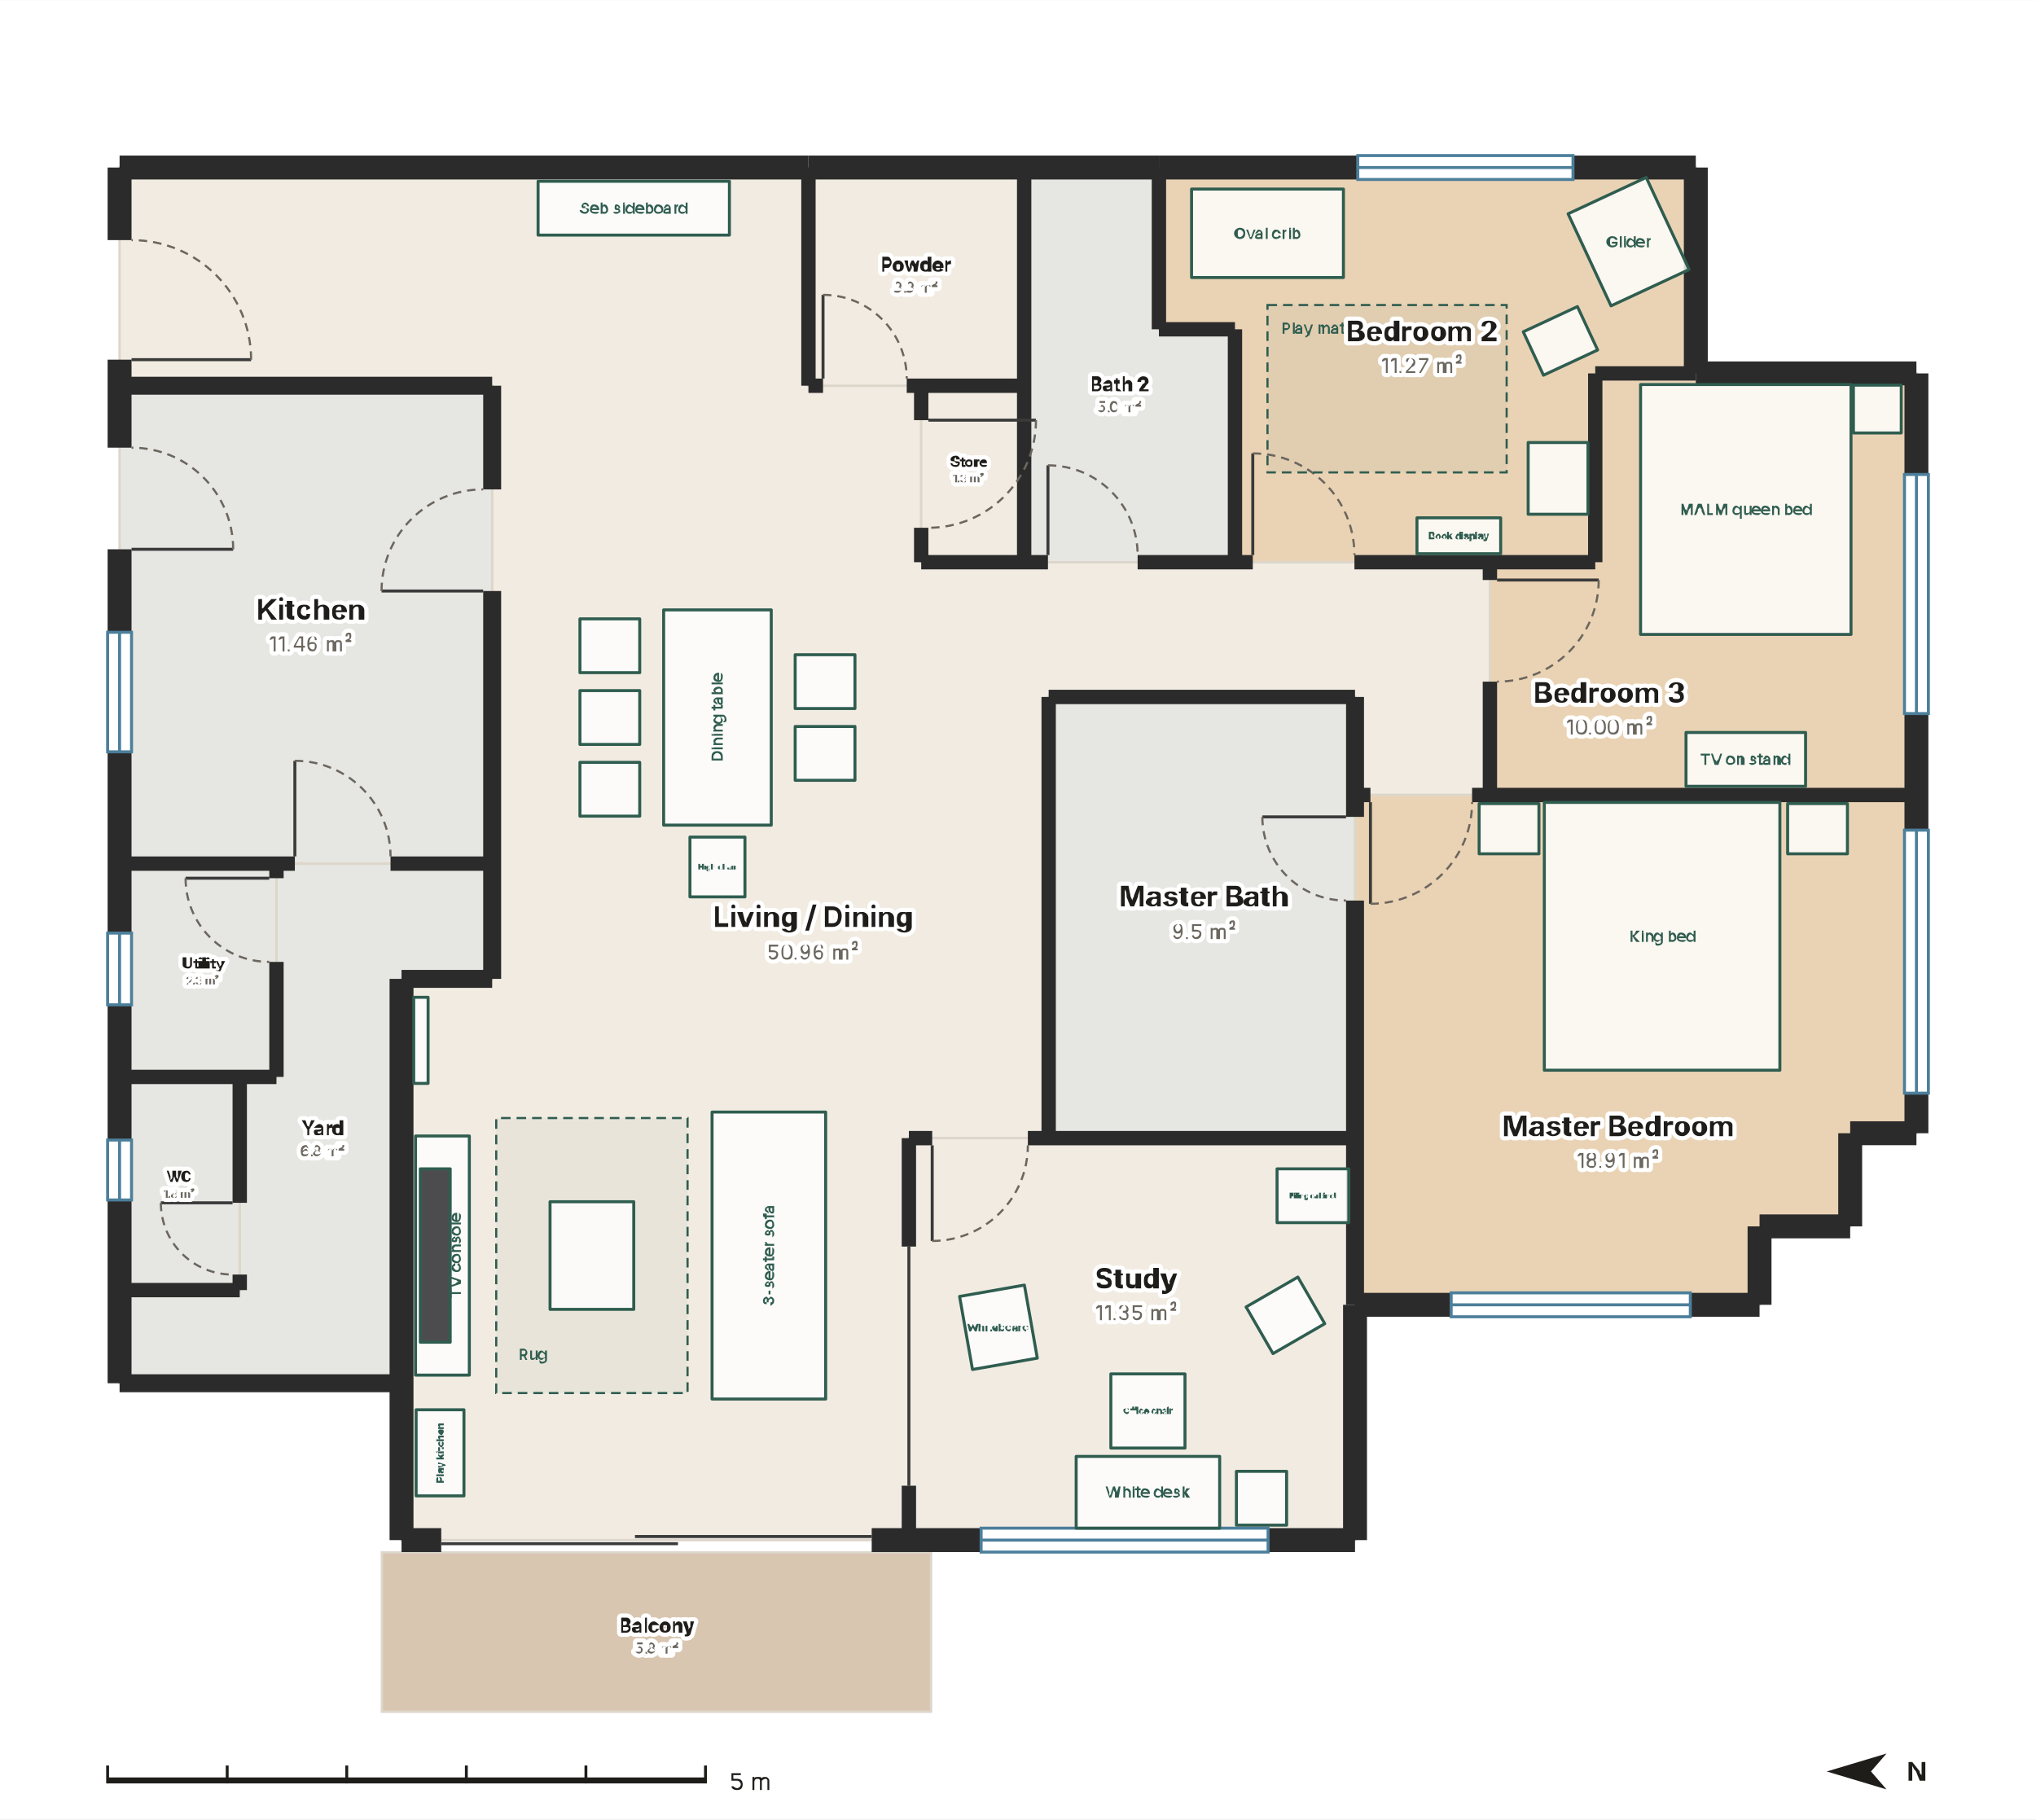
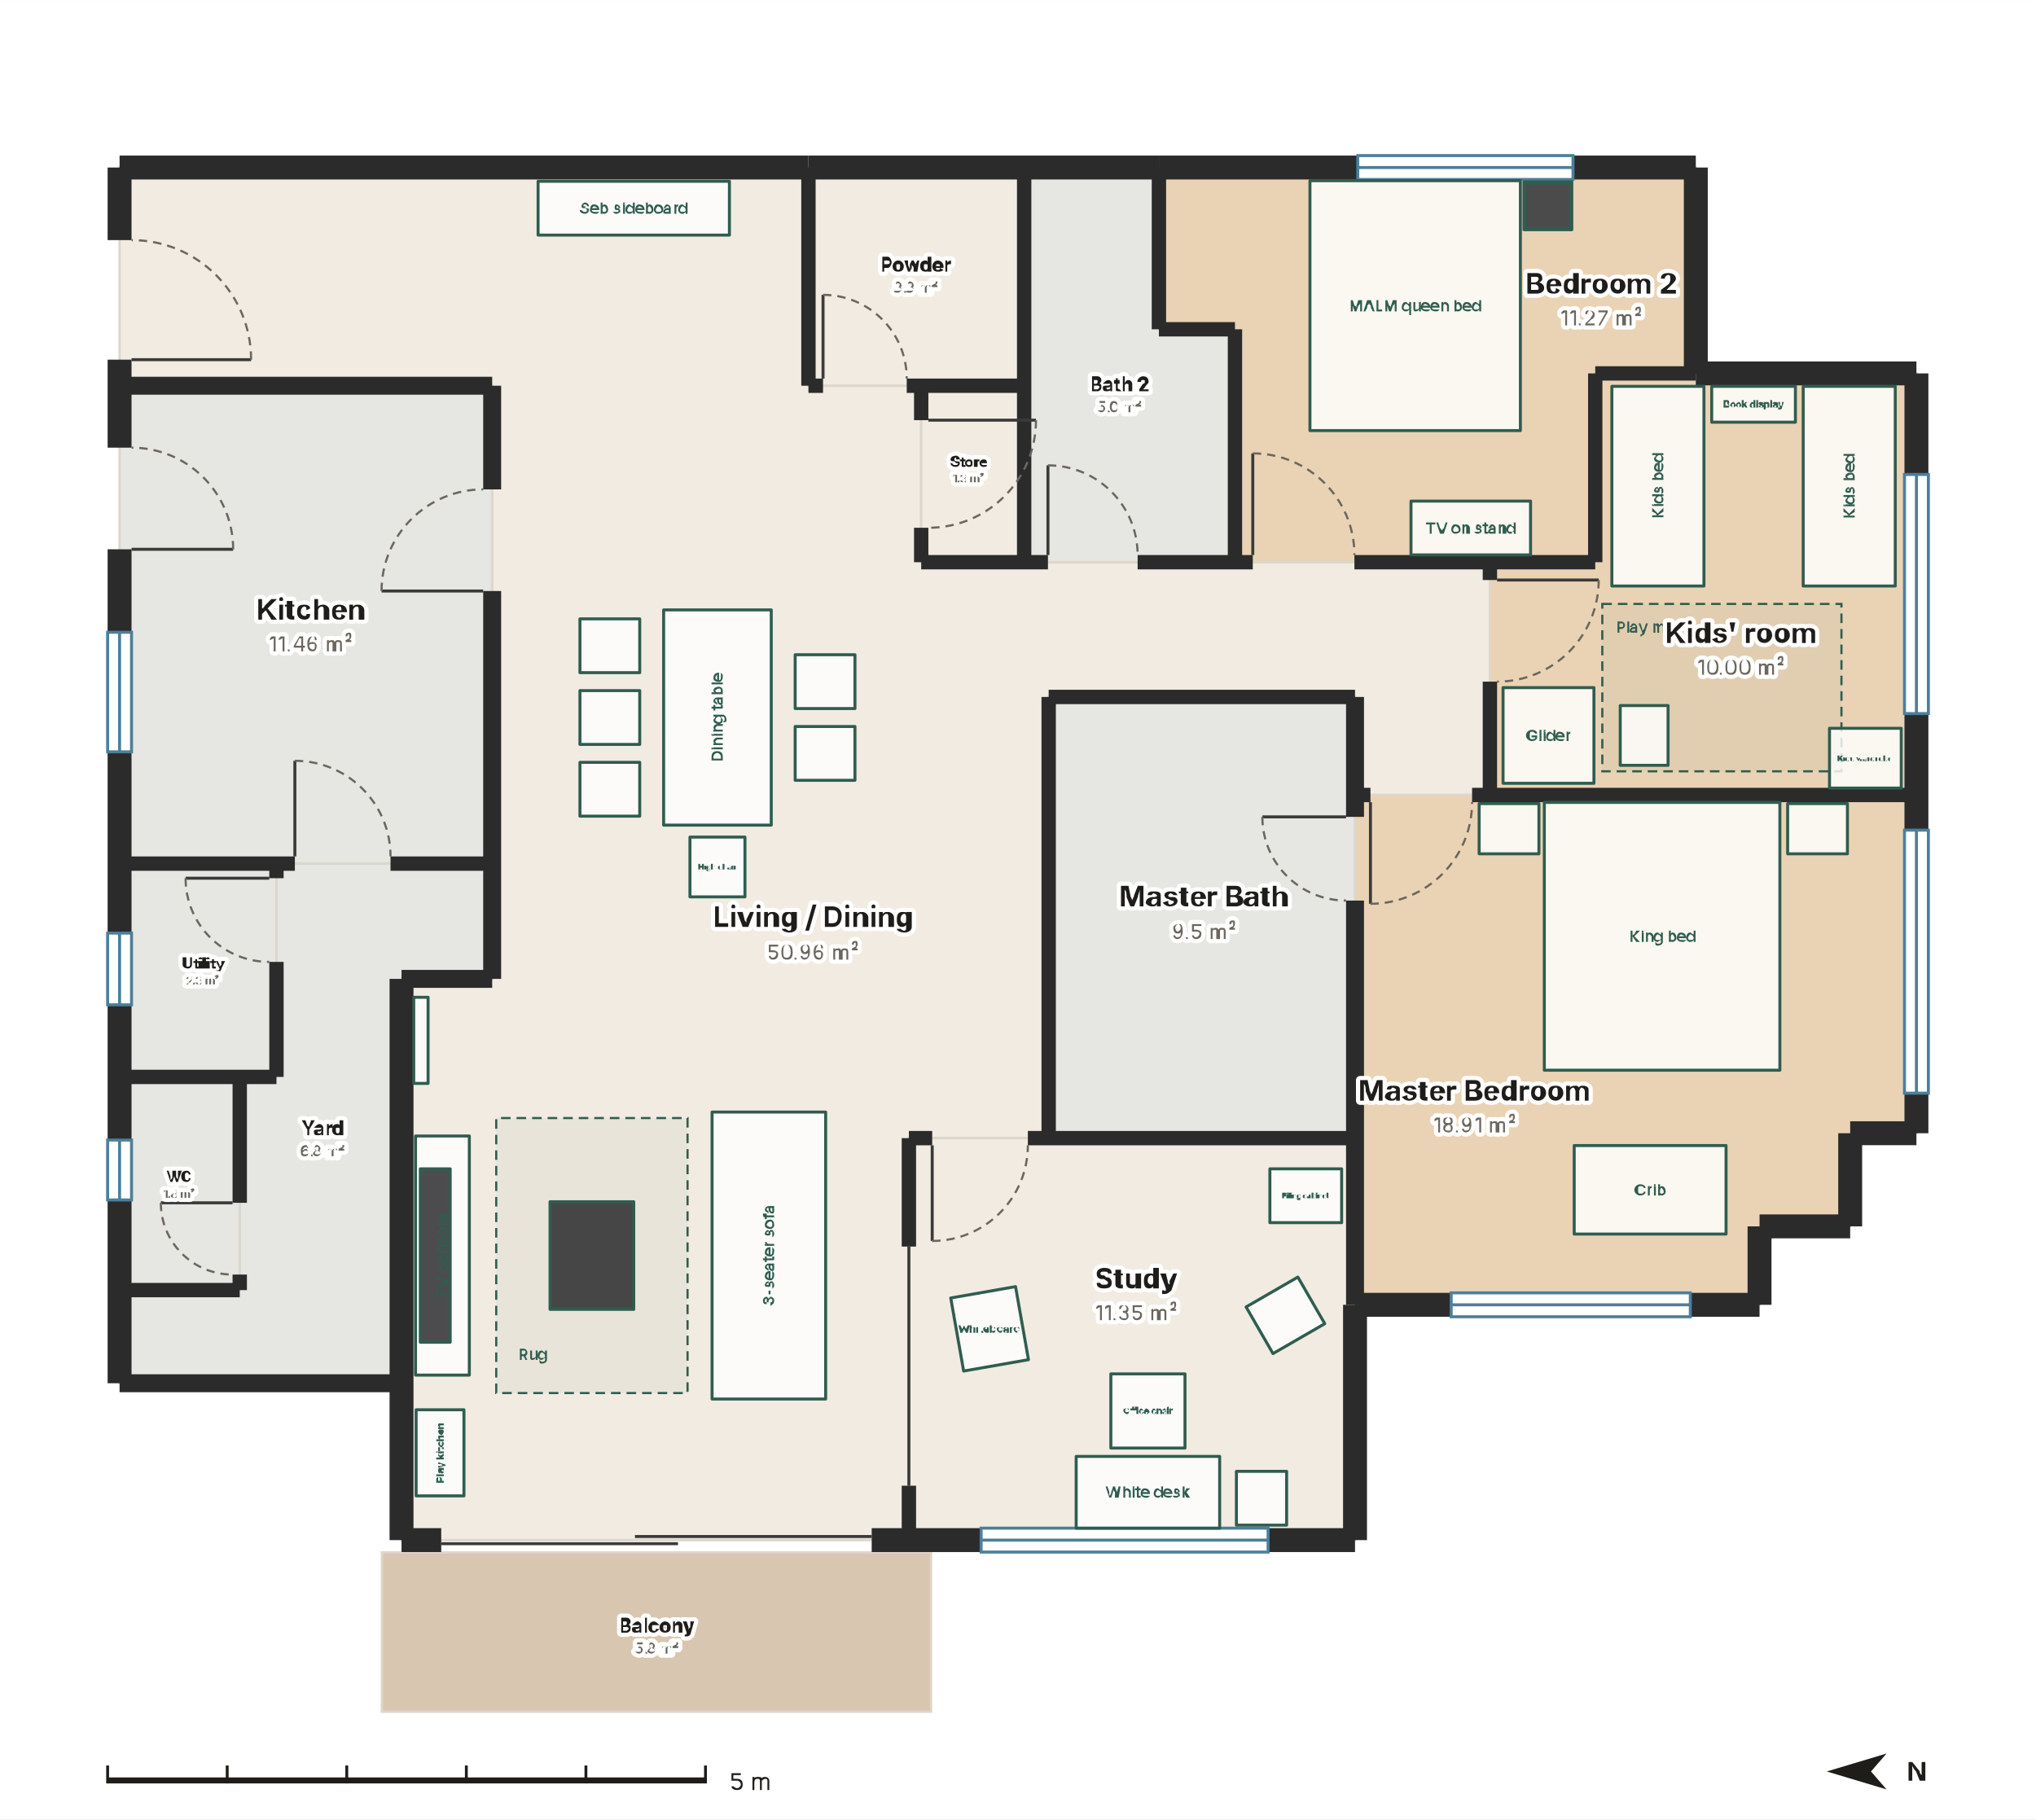
<svg xmlns="http://www.w3.org/2000/svg" viewBox="-1 -1.4 17.027 15.215" width="1703" height="1522" font-family="-apple-system, BlinkMacSystemFont, 'Segoe UI', Inter, Roboto, sans-serif">
  <rect x="-1" y="-1.4" width="17.027" height="15.215" fill="#ffffff" />
  <g id="rooms">
    <polygon points="0,0 5.761,0 5.761,1.825 6.704,1.825 6.704,3.301 11.46,3.301 11.46,5.248 10.332,5.248 10.332,4.428 7.77,4.428 7.77,8.118 6.601,8.118 6.601,11.48 2.358,11.48 2.358,6.786 3.116,6.786 3.116,1.825 0,1.825" fill="#f1ebe1" stroke="#ddd6ca" stroke-width="0.02" />
    <polygon points="0,1.825 3.116,1.825 3.116,5.822 0,5.822" fill="#e6e6e2" stroke="#ddd6ca" stroke-width="0.02" />
    <polygon points="0,5.822 1.312,5.822 1.312,7.606 0,7.606" fill="#e6e6e2" stroke="#ddd6ca" stroke-width="0.02" />
    <polygon points="0,7.606 1.005,7.606 1.005,9.389 0,9.389" fill="#e6e6e2" stroke="#ddd6ca" stroke-width="0.02" />
    <polygon points="1.312,5.822 3.116,5.822 3.116,6.786 2.358,6.786 2.358,10.168 0,10.168 0,9.389 1.005,9.389 1.005,7.606 1.312,7.606" fill="#e6e6e2" stroke="#ddd6ca" stroke-width="0.02" />
    <polygon points="5.761,0 7.565,0 7.565,1.825 5.761,1.825" fill="#f1ebe1" stroke="#ddd6ca" stroke-width="0.02" />
    <polygon points="6.704,1.825 7.565,1.825 7.565,3.301 6.704,3.301" fill="#f1ebe1" stroke="#ddd6ca" stroke-width="0.02" />
    <polygon points="7.565,0 8.692,0 8.692,1.353 9.328,1.353 9.328,3.301 7.565,3.301" fill="#e6e6e2" stroke="#ddd6ca" stroke-width="0.02" />
    <polygon points="8.692,0 13.182,0 13.182,1.722 12.341,1.722 12.341,3.301 9.328,3.301 9.328,1.353 8.692,1.353" fill="#ead3b4" stroke="#ddd6ca" stroke-width="0.02" />
    <polygon points="12.341,1.722 15.027,1.722 15.027,5.248 11.46,5.248 11.46,3.301 12.341,3.301" fill="#ead3b4" stroke="#ddd6ca" stroke-width="0.02" />
    <polygon points="10.332,5.248 15.027,5.248 15.027,8.077 14.473,8.077 14.473,8.856 13.715,8.856 13.715,9.512 10.332,9.512" fill="#ead3b4" stroke="#ddd6ca" stroke-width="0.02" />
    <polygon points="7.77,4.428 10.332,4.428 10.332,8.118 7.77,8.118" fill="#e6e6e2" stroke="#ddd6ca" stroke-width="0.02" />
    <polygon points="6.601,8.118 10.332,8.118 10.332,11.48 6.601,11.48" fill="#f1ebe1" stroke="#ddd6ca" stroke-width="0.02" />
    <polygon points="2.194,11.583 6.786,11.583 6.786,12.915 2.194,12.915" fill="#d9c6b0" stroke="#ddd6ca" stroke-width="0.02" />
  </g>
  <g id="walls">
    <polygon points="0,-0.1 5.761,-0.1 5.761,0.1 0,0.1" fill="#2b2b2b" />
    <polygon points="5.761,-0.1 8.692,-0.1 8.692,0.1 5.761,0.1" fill="#2b2b2b" />
    <polygon points="8.692,-0.1 13.182,-0.1 13.182,0.1 8.692,0.1" fill="#2b2b2b" />
    <polygon points="13.282,0 13.282,1.722 13.082,1.722 13.082,0" fill="#2b2b2b" />
    <polygon points="13.182,1.622 15.027,1.622 15.027,1.822 13.182,1.822" fill="#2b2b2b" />
    <polygon points="15.127,1.722 15.127,8.077 14.927,8.077 14.927,1.722" fill="#2b2b2b" />
    <polygon points="15.027,8.177 14.473,8.177 14.473,7.977 15.027,7.977" fill="#2b2b2b" />
    <polygon points="14.573,8.077 14.573,8.856 14.373,8.856 14.373,8.077" fill="#2b2b2b" />
    <polygon points="14.473,8.956 13.715,8.956 13.715,8.756 14.473,8.756" fill="#2b2b2b" />
    <polygon points="13.815,8.856 13.815,9.512 13.615,9.512 13.615,8.856" fill="#2b2b2b" />
    <polygon points="13.715,9.612 10.332,9.612 10.332,9.412 13.715,9.412" fill="#2b2b2b" />
    <polygon points="10.432,9.512 10.432,11.48 10.232,11.48 10.232,9.512" fill="#2b2b2b" />
    <polygon points="10.332,11.58 6.29,11.58 6.29,11.38 10.332,11.38" fill="#2b2b2b" />
    <polygon points="2.69,11.58 2.358,11.58 2.358,11.38 2.69,11.38" fill="#2b2b2b" />
    <polygon points="2.258,11.48 2.258,6.786 2.458,6.786 2.458,11.48" fill="#2b2b2b" />
    <polygon points="2.358,6.711 3.116,6.711 3.116,6.861 2.358,6.861" fill="#2b2b2b" />
    <polygon points="-0.1,10.168 -0.1,3.193 0.1,3.193 0.1,10.168" fill="#2b2b2b" />
    <polygon points="-0.1,2.343 -0.1,1.607 0.1,1.607 0.1,2.343" fill="#2b2b2b" />
    <polygon points="-0.1,0.607 -0.1,0 0.1,0 0.1,0.607" fill="#2b2b2b" />
    <polygon points="0,1.75 3.116,1.75 3.116,1.9 0,1.9" fill="#2b2b2b" />
    <polygon points="3.041,6.786 3.041,3.542 3.191,3.542 3.191,6.786" fill="#2b2b2b" />
    <polygon points="3.041,2.692 3.041,1.825 3.191,1.825 3.191,2.692" fill="#2b2b2b" />
    <polygon points="0,5.762 1.466,5.762 1.466,5.882 0,5.882" fill="#2b2b2b" />
    <polygon points="2.266,5.762 3.116,5.762 3.116,5.882 2.266,5.882" fill="#2b2b2b" />
    <polygon points="1.372,5.822 1.372,5.944 1.252,5.944 1.252,5.822" fill="#2b2b2b" />
    <polygon points="1.372,6.644 1.372,7.606 1.252,7.606 1.252,6.644" fill="#2b2b2b" />
    <polygon points="0,7.546 1.312,7.546 1.312,7.666 0,7.666" fill="#2b2b2b" />
    <polygon points="1.065,7.606 1.065,8.659 0.945,8.659 0.945,7.606" fill="#2b2b2b" />
    <polygon points="1.065,9.259 1.065,9.389 0.945,9.389 0.945,9.259" fill="#2b2b2b" />
    <polygon points="0,9.329 1.005,9.329 1.005,9.449 0,9.449" fill="#2b2b2b" />
    <polygon points="0,10.093 2.358,10.093 2.358,10.243 0,10.243" fill="#2b2b2b" />
    <polygon points="5.821,0 5.821,1.825 5.701,1.825 5.701,0" fill="#2b2b2b" />
    <polygon points="5.761,1.765 5.883,1.765 5.883,1.885 5.761,1.885" fill="#2b2b2b" />
    <polygon points="6.583,1.765 7.565,1.765 7.565,1.885 6.583,1.885" fill="#2b2b2b" />
    <polygon points="6.764,1.825 6.764,2.113 6.644,2.113 6.644,1.825" fill="#2b2b2b" />
    <polygon points="6.764,3.013 6.764,3.301 6.644,3.301 6.644,3.013" fill="#2b2b2b" />
    <polygon points="6.704,3.241 7.764,3.241 7.764,3.361 6.704,3.361" fill="#2b2b2b" />
    <polygon points="8.514,3.241 9.477,3.241 9.477,3.361 8.514,3.361" fill="#2b2b2b" />
    <polygon points="10.327,3.241 12.341,3.241 12.341,3.361 10.327,3.361" fill="#2b2b2b" />
    <polygon points="7.625,0 7.625,3.301 7.505,3.301 7.505,0" fill="#2b2b2b" />
    <polygon points="8.752,0 8.752,1.353 8.632,1.353 8.632,0" fill="#2b2b2b" />
    <polygon points="8.692,1.293 9.328,1.293 9.328,1.413 8.692,1.413" fill="#2b2b2b" />
    <polygon points="9.388,1.353 9.388,3.301 9.268,3.301 9.268,1.353" fill="#2b2b2b" />
    <polygon points="12.401,1.722 12.401,3.301 12.281,3.301 12.281,1.722" fill="#2b2b2b" />
    <polygon points="12.341,1.662 13.182,1.662 13.182,1.782 12.341,1.782" fill="#2b2b2b" />
    <polygon points="11.52,3.301 11.52,3.45 11.4,3.45 11.4,3.301" fill="#2b2b2b" />
    <polygon points="11.52,4.3 11.52,5.248 11.4,5.248 11.4,4.3" fill="#2b2b2b" />
    <polygon points="10.332,5.188 10.461,5.188 10.461,5.308 10.332,5.308" fill="#2b2b2b" />
    <polygon points="11.311,5.188 15.027,5.188 15.027,5.308 11.311,5.308" fill="#2b2b2b" />
    <polygon points="7.77,4.368 10.332,4.368 10.332,4.488 7.77,4.488" fill="#2b2b2b" />
    <polygon points="7.83,4.428 7.83,8.118 7.71,8.118 7.71,4.428" fill="#2b2b2b" />
    <polygon points="10.407,4.428 10.407,5.431 10.257,5.431 10.257,4.428" fill="#2b2b2b" />
    <polygon points="10.407,6.131 10.407,9.512 10.257,9.512 10.257,6.131" fill="#2b2b2b" />
    <polygon points="6.601,8.058 6.796,8.058 6.796,8.178 6.601,8.178" fill="#2b2b2b" />
    <polygon points="7.596,8.058 10.332,8.058 10.332,8.178 7.596,8.178" fill="#2b2b2b" />
    <polygon points="6.661,8.118 6.661,9.025 6.541,9.025 6.541,8.118" fill="#2b2b2b" />
    <polygon points="6.661,11.025 6.661,11.48 6.541,11.48 6.541,11.025" fill="#2b2b2b" />
    <polygon points="10.355,-0.1 12.155,-0.1 12.155,0.1 10.355,0.1" fill="#ffffff" stroke="#4c7f9b" stroke-width="0.025" />
    <line x1="10.355" y1="0" x2="12.155" y2="0" stroke="#4c7f9b" stroke-width="0.025" />
    <polygon points="15.127,2.567 15.127,4.567 14.927,4.567 14.927,2.567" fill="#ffffff" stroke="#4c7f9b" stroke-width="0.025" />
    <line x1="15.027" y1="2.567" x2="15.027" y2="4.567" stroke="#4c7f9b" stroke-width="0.025" />
    <polygon points="15.127,5.542 15.127,7.742 14.927,7.742 14.927,5.542" fill="#ffffff" stroke="#4c7f9b" stroke-width="0.025" />
    <line x1="15.027" y1="5.542" x2="15.027" y2="7.742" stroke="#4c7f9b" stroke-width="0.025" />
    <polygon points="13.136,9.612 11.136,9.612 11.136,9.412 13.136,9.412" fill="#ffffff" stroke="#4c7f9b" stroke-width="0.025" />
    <line x1="13.136" y1="9.512" x2="11.136" y2="9.512" stroke="#4c7f9b" stroke-width="0.025" />
    <polygon points="9.605,11.58 7.205,11.58 7.205,11.38 9.605,11.38" fill="#ffffff" stroke="#4c7f9b" stroke-width="0.025" />
    <line x1="9.605" y1="11.48" x2="7.205" y2="11.48" stroke="#4c7f9b" stroke-width="0.025" />
    <polygon points="-0.1,8.635 -0.1,8.134 0.1,8.134 0.1,8.635" fill="#ffffff" stroke="#4c7f9b" stroke-width="0.025" />
    <line x1="0" y1="8.635" x2="0" y2="8.134" stroke="#4c7f9b" stroke-width="0.025" />
    <polygon points="-0.1,7.003 -0.1,6.403 0.1,6.403 0.1,7.003" fill="#ffffff" stroke="#4c7f9b" stroke-width="0.025" />
    <line x1="0" y1="7.003" x2="0" y2="6.403" stroke="#4c7f9b" stroke-width="0.025" />
    <polygon points="-0.1,4.887 -0.1,3.887 0.1,3.887 0.1,4.887" fill="#ffffff" stroke="#4c7f9b" stroke-width="0.025" />
    <line x1="0" y1="4.887" x2="0" y2="3.887" stroke="#4c7f9b" stroke-width="0.025" />
    <line x1="6.29" y1="11.45" x2="4.31" y2="11.45" stroke="#3a3a3a" stroke-width="0.025" />
    <line x1="4.67" y1="11.51" x2="2.69" y2="11.51" stroke="#3a3a3a" stroke-width="0.025" />
    <line x1="0.1" y1="3.193" x2="0.95" y2="3.193" stroke="#3a3a3a" stroke-width="0.025" />
    <path d="M 0.95 3.193 A 0.85 0.85 0 0 0 0.1 2.343" fill="none" stroke="#6b665e" stroke-width="0.018" stroke-dasharray="0.07 0.05" />
    <line x1="0.1" y1="1.607" x2="1.1" y2="1.607" stroke="#3a3a3a" stroke-width="0.025" />
    <path d="M 1.1 1.607 A 1 1 0 0 0 0.1 0.607" fill="none" stroke="#6b665e" stroke-width="0.018" stroke-dasharray="0.07 0.05" />
    <line x1="3.041" y1="3.542" x2="2.191" y2="3.542" stroke="#3a3a3a" stroke-width="0.025" />
    <path d="M 2.191 3.542 A 0.85 0.85 0 0 1 3.041 2.692" fill="none" stroke="#6b665e" stroke-width="0.018" stroke-dasharray="0.07 0.05" />
    <line x1="1.466" y1="5.762" x2="1.466" y2="4.962" stroke="#3a3a3a" stroke-width="0.025" />
    <path d="M 1.466 4.962 A 0.8 0.8 0 0 1 2.266 5.762" fill="none" stroke="#6b665e" stroke-width="0.018" stroke-dasharray="0.07 0.05" />
    <line x1="1.252" y1="5.944" x2="0.552" y2="5.944" stroke="#3a3a3a" stroke-width="0.025" />
    <path d="M 0.552 5.944 A 0.7 0.7 0 0 0 1.252 6.644" fill="none" stroke="#6b665e" stroke-width="0.018" stroke-dasharray="0.07 0.05" />
    <line x1="0.945" y1="8.659" x2="0.345" y2="8.659" stroke="#3a3a3a" stroke-width="0.025" />
    <path d="M 0.345 8.659 A 0.6 0.6 0 0 0 0.945 9.259" fill="none" stroke="#6b665e" stroke-width="0.018" stroke-dasharray="0.07 0.05" />
    <line x1="5.883" y1="1.765" x2="5.883" y2="1.065" stroke="#3a3a3a" stroke-width="0.025" />
    <path d="M 5.883 1.065 A 0.7 0.7 0 0 1 6.583 1.765" fill="none" stroke="#6b665e" stroke-width="0.018" stroke-dasharray="0.07 0.05" />
    <line x1="6.764" y1="2.113" x2="7.664" y2="2.113" stroke="#3a3a3a" stroke-width="0.025" />
    <path d="M 7.664 2.113 A 0.9 0.9 0 0 1 6.764 3.013" fill="none" stroke="#6b665e" stroke-width="0.018" stroke-dasharray="0.07 0.05" />
    <line x1="7.764" y1="3.241" x2="7.764" y2="2.491" stroke="#3a3a3a" stroke-width="0.025" />
    <path d="M 7.764 2.491 A 0.75 0.75 0 0 1 8.514 3.241" fill="none" stroke="#6b665e" stroke-width="0.018" stroke-dasharray="0.07 0.05" />
    <line x1="9.477" y1="3.241" x2="9.477" y2="2.391" stroke="#3a3a3a" stroke-width="0.025" />
    <path d="M 9.477 2.391 A 0.85 0.85 0 0 1 10.327 3.241" fill="none" stroke="#6b665e" stroke-width="0.018" stroke-dasharray="0.07 0.05" />
    <line x1="11.52" y1="3.45" x2="12.37" y2="3.45" stroke="#3a3a3a" stroke-width="0.025" />
    <path d="M 12.37 3.45 A 0.85 0.85 0 0 1 11.52 4.3" fill="none" stroke="#6b665e" stroke-width="0.018" stroke-dasharray="0.07 0.05" />
    <line x1="10.461" y1="5.308" x2="10.461" y2="6.158" stroke="#3a3a3a" stroke-width="0.025" />
    <path d="M 10.461 6.158 A 0.85 0.85 0 0 0 11.311 5.308" fill="none" stroke="#6b665e" stroke-width="0.018" stroke-dasharray="0.07 0.05" />
    <line x1="10.257" y1="5.431" x2="9.557" y2="5.431" stroke="#3a3a3a" stroke-width="0.025" />
    <path d="M 9.557 5.431 A 0.7 0.7 0 0 0 10.257 6.131" fill="none" stroke="#6b665e" stroke-width="0.018" stroke-dasharray="0.07 0.05" />
    <line x1="6.796" y1="8.178" x2="6.796" y2="8.978" stroke="#3a3a3a" stroke-width="0.025" />
    <path d="M 6.796 8.978 A 0.8 0.8 0 0 0 7.596 8.178" fill="none" stroke="#6b665e" stroke-width="0.018" stroke-dasharray="0.07 0.05" />
    <line x1="6.601" y1="9.025" x2="6.601" y2="11.025" stroke="#3a3a3a" stroke-width="0.025" />
  </g>
  <g id="furniture">
    <polygon points="3.15,10.25 3.15,7.95 4.75,7.95 4.75,10.25" fill="rgba(47,93,80,0.05)" stroke="#2f5d50" stroke-width="0.018" stroke-dasharray="0.08 0.05" />
-     <polygon points="9.6,1.15 11.6,1.15 11.6,2.55 9.6,2.55" fill="rgba(47,93,80,0.05)" stroke="#2f5d50" stroke-width="0.018" stroke-dasharray="0.08 0.05" />
+     <polygon points="12.4,3.65 14.4,3.65 14.4,5.05 12.4,5.05" fill="rgba(47,93,80,0.05)" stroke="#2f5d50" stroke-width="0.018" stroke-dasharray="0.08 0.05" />
    <polygon points="2.475,10.1 2.475,8.1 2.925,8.1 2.925,10.1" fill="rgba(255,255,255,0.82)" stroke="#2f5d50" stroke-width="0.025" stroke-linejoin="round" />
-     <polygon points="3.6,9.55 3.6,8.65 4.3,8.65 4.3,9.55" fill="rgba(255,255,255,0.82)" stroke="#2f5d50" stroke-width="0.025" stroke-linejoin="round" />
    <polygon points="5.905,7.9 5.905,10.3 4.955,10.3 4.955,7.9" fill="rgba(255,255,255,0.82)" stroke="#2f5d50" stroke-width="0.025" stroke-linejoin="round" />
+     <polygon points="2.46,7.66 2.46,6.94 2.58,6.94 2.58,7.66" fill="rgba(255,255,255,0.82)" stroke="#2f5d50" stroke-width="0.025" stroke-linejoin="round" />
    <polygon points="2.48,11.11 2.48,10.39 2.88,10.39 2.88,11.11" fill="rgba(255,255,255,0.82)" stroke="#2f5d50" stroke-width="0.025" stroke-linejoin="round" />
    <polygon points="3.5,0.115 5.1,0.115 5.1,0.565 3.5,0.565" fill="rgba(255,255,255,0.82)" stroke="#2f5d50" stroke-width="0.025" stroke-linejoin="round" />
    <polygon points="4.55,5.5 4.55,3.7 5.45,3.7 5.45,5.5" fill="rgba(255,255,255,0.82)" stroke="#2f5d50" stroke-width="0.025" stroke-linejoin="round" />
    <polygon points="3.85,4.225 3.85,3.775 4.35,3.775 4.35,4.225" fill="rgba(255,255,255,0.82)" stroke="#2f5d50" stroke-width="0.025" stroke-linejoin="round" />
    <polygon points="3.85,4.825 3.85,4.375 4.35,4.375 4.35,4.825" fill="rgba(255,255,255,0.82)" stroke="#2f5d50" stroke-width="0.025" stroke-linejoin="round" />
    <polygon points="3.85,5.425 3.85,4.975 4.35,4.975 4.35,5.425" fill="rgba(255,255,255,0.82)" stroke="#2f5d50" stroke-width="0.025" stroke-linejoin="round" />
    <polygon points="6.15,4.075 6.15,4.525 5.65,4.525 5.65,4.075" fill="rgba(255,255,255,0.82)" stroke="#2f5d50" stroke-width="0.025" stroke-linejoin="round" />
    <polygon points="6.15,4.675 6.15,5.125 5.65,5.125 5.65,4.675" fill="rgba(255,255,255,0.82)" stroke="#2f5d50" stroke-width="0.025" stroke-linejoin="round" />
    <polygon points="5.23,6.1 4.77,6.1 4.77,5.6 5.23,5.6" fill="rgba(255,255,255,0.82)" stroke="#2f5d50" stroke-width="0.025" stroke-linejoin="round" />
    <polygon points="11.915,5.31 13.885,5.31 13.885,7.55 11.915,7.55" fill="rgba(255,255,255,0.82)" stroke="#2f5d50" stroke-width="0.025" stroke-linejoin="round" />
+     <polygon points="12.165,8.18 13.435,8.18 13.435,8.92 12.165,8.92" fill="rgba(255,255,255,0.82)" stroke="#2f5d50" stroke-width="0.025" stroke-linejoin="round" />
    <polygon points="11.37,5.32 11.87,5.32 11.87,5.74 11.37,5.74" fill="rgba(255,255,255,0.82)" stroke="#2f5d50" stroke-width="0.025" stroke-linejoin="round" />
    <polygon points="13.95,5.32 14.45,5.32 14.45,5.74 13.95,5.74" fill="rgba(255,255,255,0.82)" stroke="#2f5d50" stroke-width="0.025" stroke-linejoin="round" />
-     <polygon points="8.965,0.18 10.235,0.18 10.235,0.92 8.965,0.92" fill="rgba(255,255,255,0.82)" stroke="#2f5d50" stroke-width="0.025" stroke-linejoin="round" />
-     <polygon points="13.126,0.853 12.473,1.157 12.114,0.387 12.767,0.083" fill="rgba(255,255,255,0.82)" stroke="#2f5d50" stroke-width="0.025" stroke-linejoin="round" />
-     <polygon points="12.361,1.526 11.908,1.737 11.739,1.374 12.192,1.163" fill="rgba(255,255,255,0.82)" stroke="#2f5d50" stroke-width="0.025" stroke-linejoin="round" />
-     <polygon points="12.28,2.3 12.28,2.9 11.78,2.9 11.78,2.3" fill="rgba(255,255,255,0.82)" stroke="#2f5d50" stroke-width="0.025" stroke-linejoin="round" />
-     <polygon points="11.55,3.23 10.85,3.23 10.85,2.93 11.55,2.93" fill="rgba(255,255,255,0.82)" stroke="#2f5d50" stroke-width="0.025" stroke-linejoin="round" />
-     <polygon points="12.72,1.815 14.48,1.815 14.48,3.905 12.72,3.905" fill="rgba(255,255,255,0.82)" stroke="#2f5d50" stroke-width="0.025" stroke-linejoin="round" />
-     <polygon points="14.5,1.82 14.9,1.82 14.9,2.22 14.5,2.22" fill="rgba(255,255,255,0.82)" stroke="#2f5d50" stroke-width="0.025" stroke-linejoin="round" />
-     <polygon points="14.1,5.175 13.1,5.175 13.1,4.725 14.1,4.725" fill="rgba(255,255,255,0.82)" stroke="#2f5d50" stroke-width="0.025" stroke-linejoin="round" />
+     <polygon points="9.955,0.11 11.715,0.11 11.715,2.2 9.955,2.2" fill="rgba(255,255,255,0.82)" stroke="#2f5d50" stroke-width="0.025" stroke-linejoin="round" />
+     <polygon points="11.745,0.12 12.145,0.12 12.145,0.52 11.745,0.52" fill="rgba(255,255,255,0.82)" stroke="#2f5d50" stroke-width="0.025" stroke-linejoin="round" />
+     <polygon points="11.8,3.24 10.8,3.24 10.8,2.79 11.8,2.79" fill="rgba(255,255,255,0.82)" stroke="#2f5d50" stroke-width="0.025" stroke-linejoin="round" />
+     <polygon points="12.48,1.83 13.25,1.83 13.25,3.5 12.48,3.5" fill="rgba(255,255,255,0.82)" stroke="#2f5d50" stroke-width="0.025" stroke-linejoin="round" />
+     <polygon points="14.08,1.83 14.85,1.83 14.85,3.5 14.08,3.5" fill="rgba(255,255,255,0.82)" stroke="#2f5d50" stroke-width="0.025" stroke-linejoin="round" />
+     <polygon points="13.315,1.83 14.015,1.83 14.015,2.13 13.315,2.13" fill="rgba(255,255,255,0.82)" stroke="#2f5d50" stroke-width="0.025" stroke-linejoin="round" />
+     <polygon points="14.9,5.19 14.3,5.19 14.3,4.69 14.9,4.69" fill="rgba(255,255,255,0.82)" stroke="#2f5d50" stroke-width="0.025" stroke-linejoin="round" />
+     <polygon points="11.57,5.15 11.57,4.35 12.33,4.35 12.33,5.15" fill="rgba(255,255,255,0.82)" stroke="#2f5d50" stroke-width="0.025" stroke-linejoin="round" />
+     <polygon points="12.55,5 12.55,4.5 12.95,4.5 12.95,5" fill="rgba(255,255,255,0.82)" stroke="#2f5d50" stroke-width="0.025" stroke-linejoin="round" />
    <polygon points="9.2,11.38 8,11.38 8,10.78 9.2,10.78" fill="rgba(255,255,255,0.82)" stroke="#2f5d50" stroke-width="0.025" stroke-linejoin="round" />
    <polygon points="9.76,11.355 9.34,11.355 9.34,10.905 9.76,10.905" fill="rgba(255,255,255,0.82)" stroke="#2f5d50" stroke-width="0.025" stroke-linejoin="round" />
    <polygon points="8.29,10.09 8.91,10.09 8.91,10.71 8.29,10.71" fill="rgba(255,255,255,0.82)" stroke="#2f5d50" stroke-width="0.025" stroke-linejoin="round" />
    <polygon points="9.854,9.28 10.079,9.67 9.646,9.92 9.421,9.53" fill="rgba(255,255,255,0.82)" stroke="#2f5d50" stroke-width="0.025" stroke-linejoin="round" />
-     <polygon points="10.28,8.375 10.28,8.825 9.68,8.825 9.68,8.375" fill="rgba(255,255,255,0.82)" stroke="#2f5d50" stroke-width="0.025" stroke-linejoin="round" />
-     <polygon points="2.46,7.66 2.46,6.94 2.58,6.94 2.58,7.66" fill="rgba(255,255,255,0.82)" stroke="#2f5d50" stroke-width="0.025" stroke-linejoin="round" />
-     <polygon points="7.133,10.053 7.025,9.442 7.567,9.347 7.675,9.958" fill="rgba(255,255,255,0.82)" stroke="#2f5d50" stroke-width="0.025" stroke-linejoin="round" />
+     <polygon points="10.22,8.375 10.22,8.825 9.62,8.825 9.62,8.375" fill="rgba(255,255,255,0.82)" stroke="#2f5d50" stroke-width="0.025" stroke-linejoin="round" />
+     <polygon points="7.059,10.066 6.951,9.455 7.493,9.36 7.601,9.971" fill="rgba(255,255,255,0.82)" stroke="#2f5d50" stroke-width="0.025" stroke-linejoin="round" />
+     <polygon points="3.6,9.55 3.6,8.65 4.3,8.65 4.3,9.55" fill="rgba(18,18,20,0.75)" stroke="#2f5d50" stroke-width="0.025" stroke-linejoin="round" />
+     <polygon points="11.755,0.13 12.135,0.13 12.135,0.51 11.755,0.51" fill="rgba(18,18,20,0.75)" stroke="#2f5d50" stroke-width="0.025" stroke-linejoin="round" />
    <polygon points="2.515,9.825 2.515,8.375 2.765,8.375 2.765,9.825" fill="rgba(18,18,20,0.75)" stroke="#2f5d50" stroke-width="0.025" stroke-linejoin="round" />
    <text x="3.454" y="9.928" font-size="0.13" font-weight="600" fill="#2f5d50" text-anchor="middle" dominant-baseline="central">Rug</text>
-     <text x="9.98" y="1.346" font-size="0.13" font-weight="600" fill="#2f5d50" text-anchor="middle" dominant-baseline="central">Play mat</text>
-     <text x="2.81" y="9.1" font-size="0.13" font-weight="600" fill="#2f5d50" text-anchor="middle" dominant-baseline="central" transform="rotate(-90 2.81 9.1)">TV console</text>
+     <text x="12.78" y="3.846" font-size="0.13" font-weight="600" fill="#2f5d50" text-anchor="middle" dominant-baseline="central">Play mat</text>
+     <text x="2.7" y="9.1" font-size="0.13" font-weight="600" fill="#2f5d50" text-anchor="middle" dominant-baseline="central" transform="rotate(-90 2.7 9.1)">TV console</text>
    <text x="5.43" y="9.1" font-size="0.13" font-weight="600" fill="#2f5d50" text-anchor="middle" dominant-baseline="central" transform="rotate(-90 5.43 9.1)">3-seater sofa</text>
    <text x="2.68" y="10.75" font-size="0.085" font-weight="600" fill="#2f5d50" text-anchor="middle" dominant-baseline="central" transform="rotate(-90 2.68 10.75)">Play kitchen</text>
    <text x="4.3" y="0.34" font-size="0.13" font-weight="600" fill="#2f5d50" text-anchor="middle" dominant-baseline="central">Seb sideboard</text>
    <text x="5" y="4.6" font-size="0.13" font-weight="600" fill="#2f5d50" text-anchor="middle" dominant-baseline="central" transform="rotate(-90 5 4.6)">Dining table</text>
    <text x="5" y="5.85" font-size="0.065" font-weight="600" fill="#2f5d50" text-anchor="middle" dominant-baseline="central">High chair</text>
    <text x="12.9" y="6.43" font-size="0.13" font-weight="600" fill="#2f5d50" text-anchor="middle" dominant-baseline="central">King bed</text>
-     <text x="9.6" y="0.55" font-size="0.13" font-weight="600" fill="#2f5d50" text-anchor="middle" dominant-baseline="central">Oval crib</text>
-     <text x="12.62" y="0.62" font-size="0.13" font-weight="600" fill="#2f5d50" text-anchor="middle" dominant-baseline="central">Glider</text>
-     <text x="11.2" y="3.08" font-size="0.082" font-weight="600" fill="#2f5d50" text-anchor="middle" dominant-baseline="central">Book display</text>
-     <text x="13.6" y="2.86" font-size="0.13" font-weight="600" fill="#2f5d50" text-anchor="middle" dominant-baseline="central">MALM queen bed</text>
-     <text x="13.6" y="4.95" font-size="0.129" font-weight="600" fill="#2f5d50" text-anchor="middle" dominant-baseline="central">TV on stand</text>
+     <text x="12.8" y="8.55" font-size="0.13" font-weight="600" fill="#2f5d50" text-anchor="middle" dominant-baseline="central">Crib</text>
+     <text x="10.835" y="1.155" font-size="0.13" font-weight="600" fill="#2f5d50" text-anchor="middle" dominant-baseline="central">MALM queen bed</text>
+     <text x="11.3" y="3.015" font-size="0.129" font-weight="600" fill="#2f5d50" text-anchor="middle" dominant-baseline="central">TV on stand</text>
+     <text x="12.865" y="2.665" font-size="0.13" font-weight="600" fill="#2f5d50" text-anchor="middle" dominant-baseline="central" transform="rotate(-90 12.865 2.665)">Kids bed</text>
+     <text x="14.465" y="2.665" font-size="0.13" font-weight="600" fill="#2f5d50" text-anchor="middle" dominant-baseline="central" transform="rotate(-90 14.465 2.665)">Kids bed</text>
+     <text x="13.665" y="1.98" font-size="0.082" font-weight="600" fill="#2f5d50" text-anchor="middle" dominant-baseline="central">Book display</text>
+     <text x="14.6" y="4.94" font-size="0.065" font-weight="600" fill="#2f5d50" text-anchor="middle" dominant-baseline="central">Kids wardrobe</text>
+     <text x="11.95" y="4.75" font-size="0.13" font-weight="600" fill="#2f5d50" text-anchor="middle" dominant-baseline="central">Glider</text>
    <text x="8.6" y="11.08" font-size="0.13" font-weight="600" fill="#2f5d50" text-anchor="middle" dominant-baseline="central">White desk</text>
    <text x="8.6" y="10.4" font-size="0.073" font-weight="600" fill="#2f5d50" text-anchor="middle" dominant-baseline="central">Office chair</text>
-     <text x="9.98" y="8.6" font-size="0.061" font-weight="600" fill="#2f5d50" text-anchor="middle" dominant-baseline="central">Filing cabinet</text>
-     <text x="7.35" y="9.7" font-size="0.092" font-weight="600" fill="#2f5d50" text-anchor="middle" dominant-baseline="central">Whiteboard</text>
+     <text x="9.92" y="8.6" font-size="0.061" font-weight="600" fill="#2f5d50" text-anchor="middle" dominant-baseline="central">Filing cabinet</text>
+     <text x="7.276" y="9.713" font-size="0.092" font-weight="600" fill="#2f5d50" text-anchor="middle" dominant-baseline="central">Whiteboard</text>
  </g>
  <g id="room-labels">
    <text x="5.8" y="6.268" font-size="0.24" font-weight="700" fill="#1f1d1a" text-anchor="middle" dominant-baseline="central" stroke="#ffffff" stroke-width="0.07" stroke-linejoin="round" paint-order="stroke">Living / Dining</text>
    <text x="5.8" y="6.556" font-size="0.18" fill="#6b665e" text-anchor="middle" dominant-baseline="central" stroke="#ffffff" stroke-width="0.07" stroke-linejoin="round" paint-order="stroke">50.96 m²</text>
    <text x="1.6" y="3.693" font-size="0.24" font-weight="700" fill="#1f1d1a" text-anchor="middle" dominant-baseline="central" stroke="#ffffff" stroke-width="0.07" stroke-linejoin="round" paint-order="stroke">Kitchen</text>
    <text x="1.6" y="3.981" font-size="0.18" fill="#6b665e" text-anchor="middle" dominant-baseline="central" stroke="#ffffff" stroke-width="0.07" stroke-linejoin="round" paint-order="stroke">11.46 m²</text>
    <text x="0.7" y="6.656" font-size="0.12" font-weight="700" fill="#1f1d1a" text-anchor="middle" dominant-baseline="central" stroke="#ffffff" stroke-width="0.07" stroke-linejoin="round" paint-order="stroke">Utility</text>
    <text x="0.7" y="6.8" font-size="0.09" fill="#6b665e" text-anchor="middle" dominant-baseline="central" stroke="#ffffff" stroke-width="0.07" stroke-linejoin="round" paint-order="stroke">2.3 m²</text>
    <text x="0.5" y="8.44" font-size="0.12" font-weight="700" fill="#1f1d1a" text-anchor="middle" dominant-baseline="central" stroke="#ffffff" stroke-width="0.07" stroke-linejoin="round" paint-order="stroke">WC</text>
    <text x="0.5" y="8.584" font-size="0.09" fill="#6b665e" text-anchor="middle" dominant-baseline="central" stroke="#ffffff" stroke-width="0.07" stroke-linejoin="round" paint-order="stroke">1.8 m²</text>
    <text x="1.7" y="8.034" font-size="0.16" font-weight="700" fill="#1f1d1a" text-anchor="middle" dominant-baseline="central" stroke="#ffffff" stroke-width="0.07" stroke-linejoin="round" paint-order="stroke">Yard</text>
    <text x="1.7" y="8.226" font-size="0.12" fill="#6b665e" text-anchor="middle" dominant-baseline="central" stroke="#ffffff" stroke-width="0.07" stroke-linejoin="round" paint-order="stroke">6.8 m²</text>
    <text x="6.661" y="0.812" font-size="0.16" font-weight="700" fill="#1f1d1a" text-anchor="middle" dominant-baseline="central" stroke="#ffffff" stroke-width="0.07" stroke-linejoin="round" paint-order="stroke">Powder</text>
    <text x="6.661" y="1.004" font-size="0.12" fill="#6b665e" text-anchor="middle" dominant-baseline="central" stroke="#ffffff" stroke-width="0.07" stroke-linejoin="round" paint-order="stroke">3.3 m²</text>
    <text x="7.104" y="2.459" font-size="0.12" font-weight="700" fill="#1f1d1a" text-anchor="middle" dominant-baseline="central" stroke="#ffffff" stroke-width="0.07" stroke-linejoin="round" paint-order="stroke">Store</text>
    <text x="7.104" y="2.603" font-size="0.09" fill="#6b665e" text-anchor="middle" dominant-baseline="central" stroke="#ffffff" stroke-width="0.07" stroke-linejoin="round" paint-order="stroke">1.3 m²</text>
    <text x="8.365" y="1.812" font-size="0.16" font-weight="700" fill="#1f1d1a" text-anchor="middle" dominant-baseline="central" stroke="#ffffff" stroke-width="0.07" stroke-linejoin="round" paint-order="stroke">Bath 2</text>
    <text x="8.365" y="2.004" font-size="0.12" fill="#6b665e" text-anchor="middle" dominant-baseline="central" stroke="#ffffff" stroke-width="0.07" stroke-linejoin="round" paint-order="stroke">5.0 m²</text>
-     <text x="10.892" y="1.368" font-size="0.24" font-weight="700" fill="#1f1d1a" text-anchor="middle" dominant-baseline="central" stroke="#ffffff" stroke-width="0.07" stroke-linejoin="round" paint-order="stroke">Bedroom 2</text>
-     <text x="10.892" y="1.656" font-size="0.18" fill="#6b665e" text-anchor="middle" dominant-baseline="central" stroke="#ffffff" stroke-width="0.07" stroke-linejoin="round" paint-order="stroke">11.27 m²</text>
-     <text x="12.46" y="4.39" font-size="0.24" font-weight="700" fill="#1f1d1a" text-anchor="middle" dominant-baseline="central" stroke="#ffffff" stroke-width="0.07" stroke-linejoin="round" paint-order="stroke">Bedroom 3</text>
-     <text x="12.46" y="4.678" font-size="0.18" fill="#6b665e" text-anchor="middle" dominant-baseline="central" stroke="#ffffff" stroke-width="0.07" stroke-linejoin="round" paint-order="stroke">10.00 m²</text>
-     <text x="12.532" y="8.016" font-size="0.24" font-weight="700" fill="#1f1d1a" text-anchor="middle" dominant-baseline="central" stroke="#ffffff" stroke-width="0.07" stroke-linejoin="round" paint-order="stroke">Master Bedroom</text>
-     <text x="12.532" y="8.304" font-size="0.18" fill="#6b665e" text-anchor="middle" dominant-baseline="central" stroke="#ffffff" stroke-width="0.07" stroke-linejoin="round" paint-order="stroke">18.91 m²</text>
+     <text x="12.392" y="0.968" font-size="0.24" font-weight="700" fill="#1f1d1a" text-anchor="middle" dominant-baseline="central" stroke="#ffffff" stroke-width="0.07" stroke-linejoin="round" paint-order="stroke">Bedroom 2</text>
+     <text x="12.392" y="1.256" font-size="0.18" fill="#6b665e" text-anchor="middle" dominant-baseline="central" stroke="#ffffff" stroke-width="0.07" stroke-linejoin="round" paint-order="stroke">11.27 m²</text>
+     <text x="13.56" y="3.89" font-size="0.24" font-weight="700" fill="#1f1d1a" text-anchor="middle" dominant-baseline="central" stroke="#ffffff" stroke-width="0.07" stroke-linejoin="round" paint-order="stroke">Kids' room</text>
+     <text x="13.56" y="4.178" font-size="0.18" fill="#6b665e" text-anchor="middle" dominant-baseline="central" stroke="#ffffff" stroke-width="0.07" stroke-linejoin="round" paint-order="stroke">10.00 m²</text>
+     <text x="11.332" y="7.716" font-size="0.24" font-weight="700" fill="#1f1d1a" text-anchor="middle" dominant-baseline="central" stroke="#ffffff" stroke-width="0.07" stroke-linejoin="round" paint-order="stroke">Master Bedroom</text>
+     <text x="11.332" y="8.004" font-size="0.18" fill="#6b665e" text-anchor="middle" dominant-baseline="central" stroke="#ffffff" stroke-width="0.07" stroke-linejoin="round" paint-order="stroke">18.91 m²</text>
    <text x="9.07" y="6.096" font-size="0.24" font-weight="700" fill="#1f1d1a" text-anchor="middle" dominant-baseline="central" stroke="#ffffff" stroke-width="0.07" stroke-linejoin="round" paint-order="stroke">Master Bath</text>
    <text x="9.07" y="6.384" font-size="0.18" fill="#6b665e" text-anchor="middle" dominant-baseline="central" stroke="#ffffff" stroke-width="0.07" stroke-linejoin="round" paint-order="stroke">9.5 m²</text>
    <text x="8.501" y="9.286" font-size="0.24" font-weight="700" fill="#1f1d1a" text-anchor="middle" dominant-baseline="central" stroke="#ffffff" stroke-width="0.07" stroke-linejoin="round" paint-order="stroke">Study</text>
    <text x="8.501" y="9.574" font-size="0.18" fill="#6b665e" text-anchor="middle" dominant-baseline="central" stroke="#ffffff" stroke-width="0.07" stroke-linejoin="round" paint-order="stroke">11.35 m²</text>
    <text x="4.494" y="12.195" font-size="0.16" font-weight="700" fill="#1f1d1a" text-anchor="middle" dominant-baseline="central" stroke="#ffffff" stroke-width="0.07" stroke-linejoin="round" paint-order="stroke">Balcony</text>
    <text x="4.494" y="12.387" font-size="0.12" fill="#6b665e" text-anchor="middle" dominant-baseline="central" stroke="#ffffff" stroke-width="0.07" stroke-linejoin="round" paint-order="stroke">5.8 m²</text>
  </g>
  <g id="scale" fill="#1f1d1a">
    <rect x="-0.1" y="13.465" width="5" height="0.05" />
    <rect x="-0.112" y="13.365" width="0.024" height="0.15" />
    <rect x="0.888" y="13.365" width="0.024" height="0.15" />
    <rect x="1.888" y="13.365" width="0.024" height="0.15" />
    <rect x="2.888" y="13.365" width="0.024" height="0.15" />
    <rect x="3.888" y="13.365" width="0.024" height="0.15" />
    <rect x="4.888" y="13.365" width="0.024" height="0.15" />
    <text x="5.1" y="13.495" font-size="0.2" dominant-baseline="central">5 m</text>
    <polygon points="14.277,13.415 14.777,13.265 14.647,13.415 14.777,13.565" />
    <text x="14.947" y="13.415" font-size="0.22" font-weight="700" dominant-baseline="central">N</text>
  </g>
</svg>
